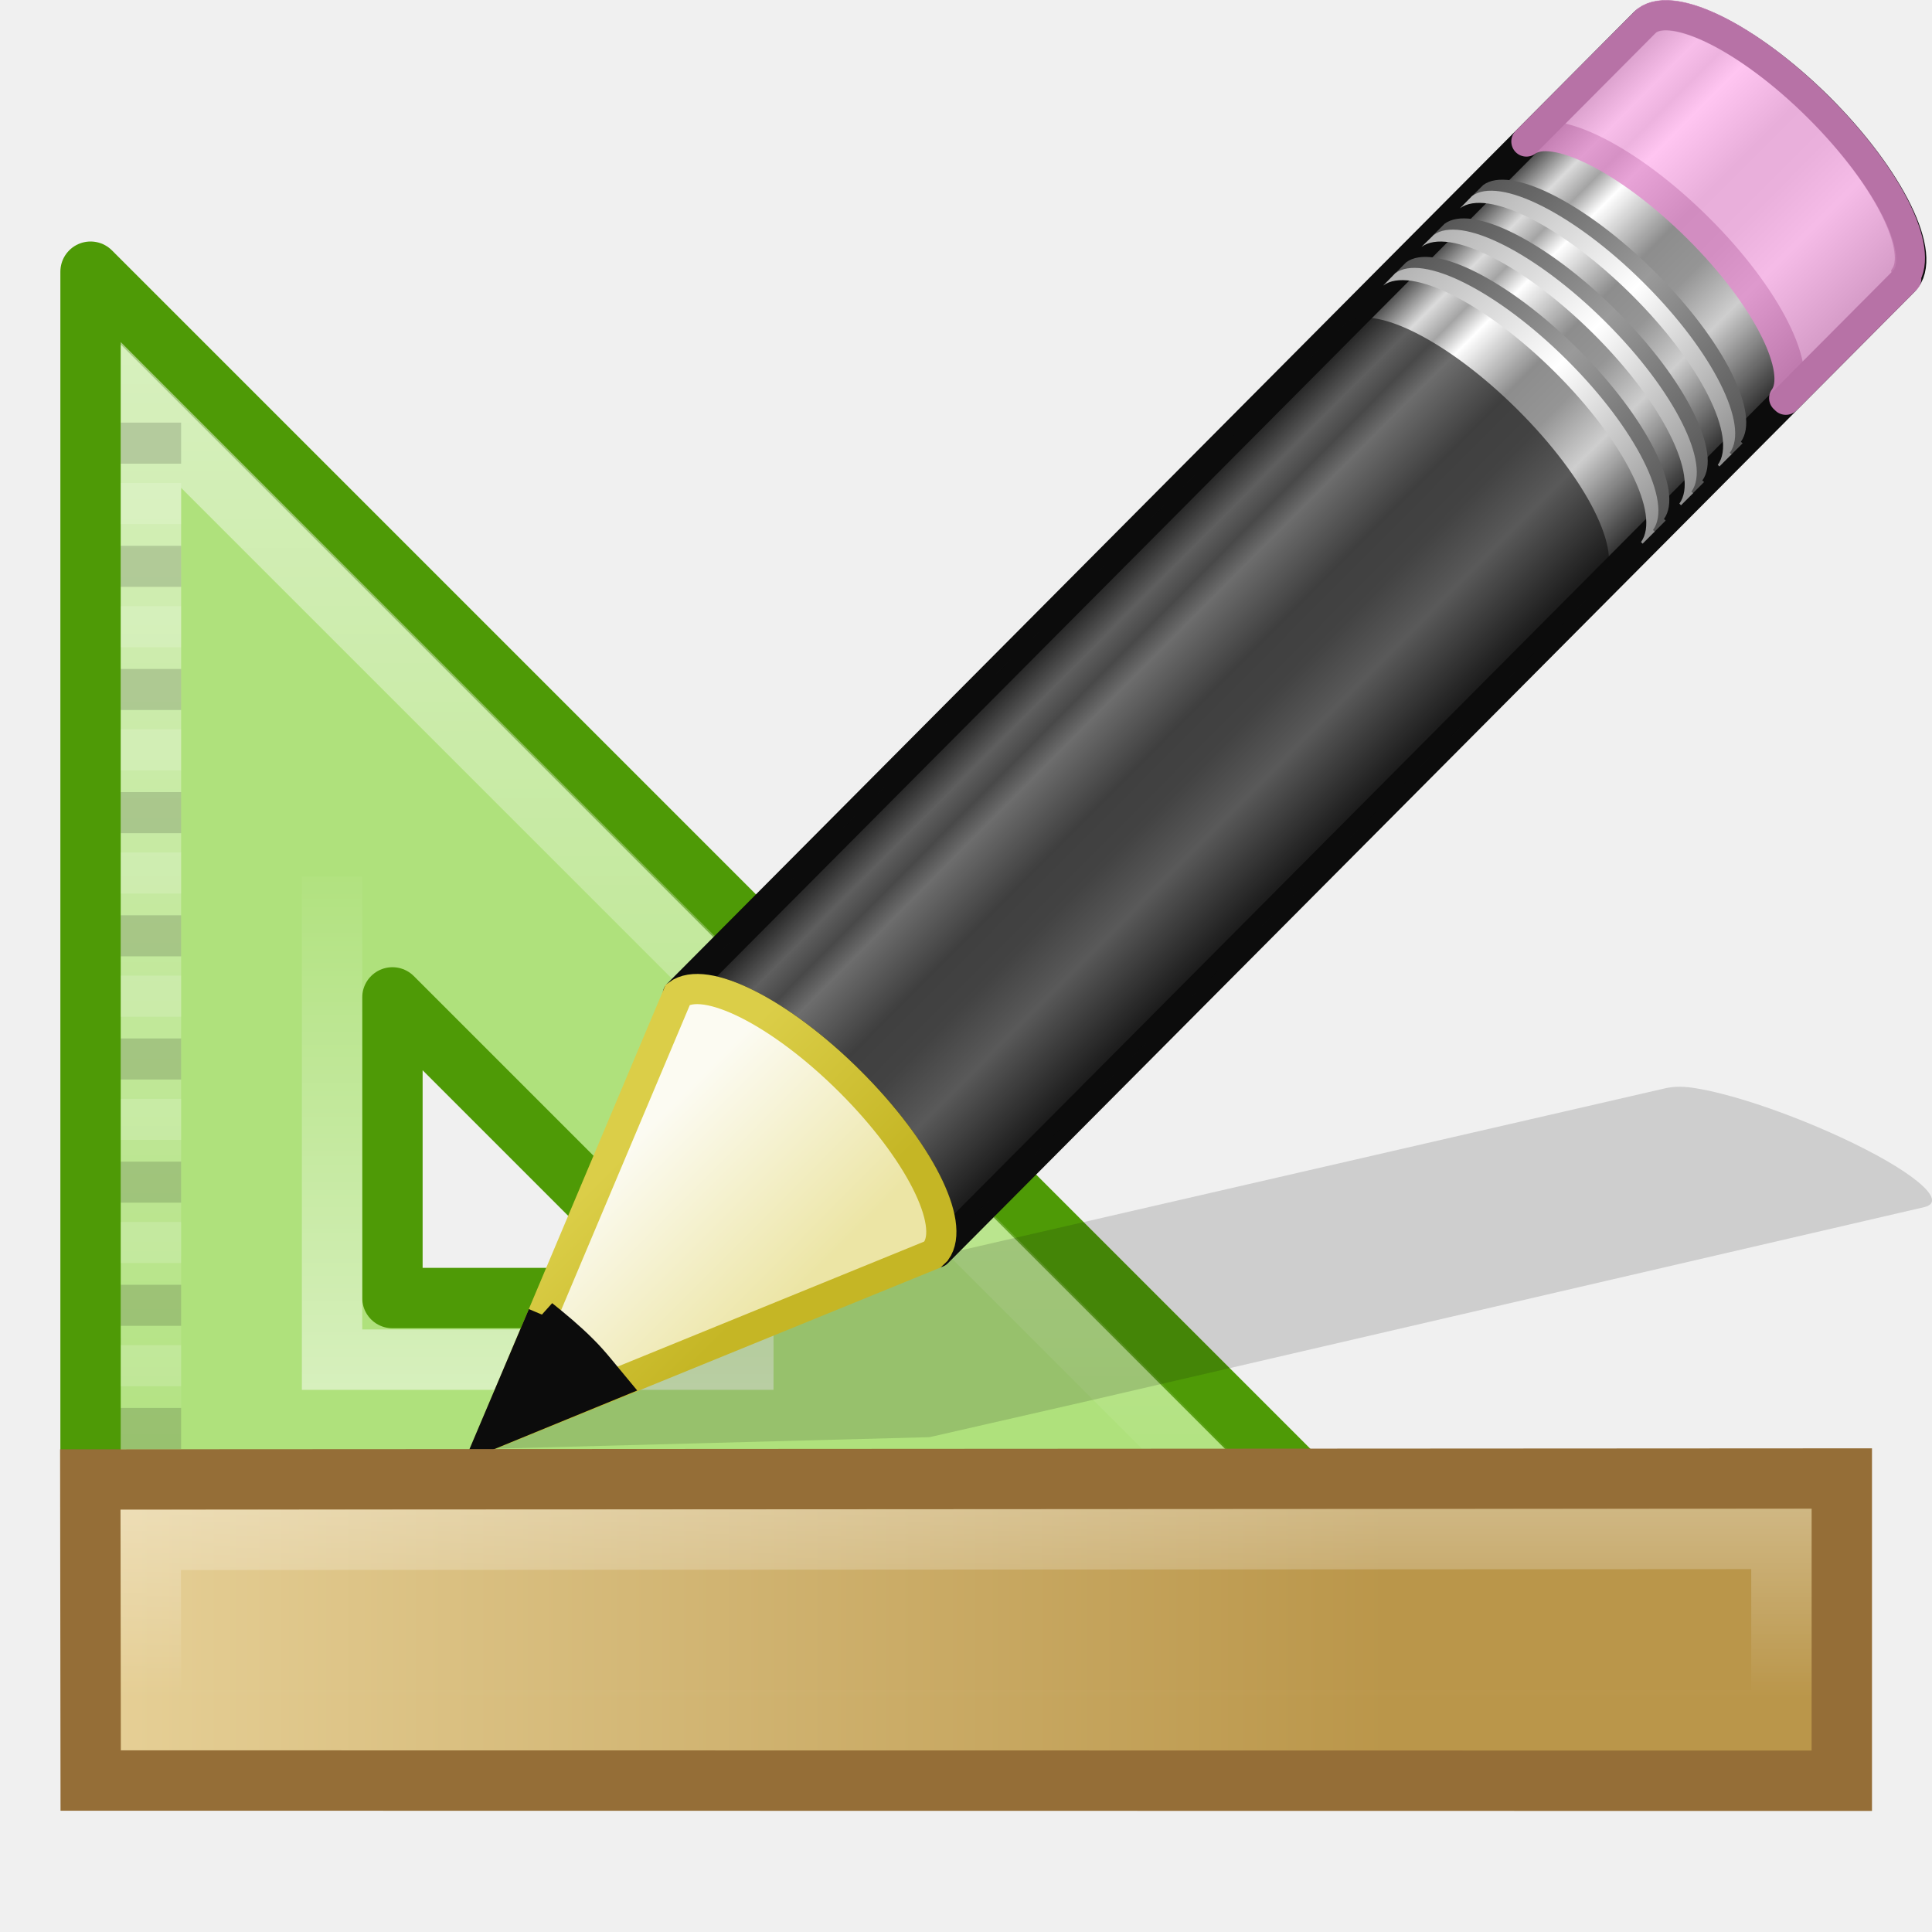
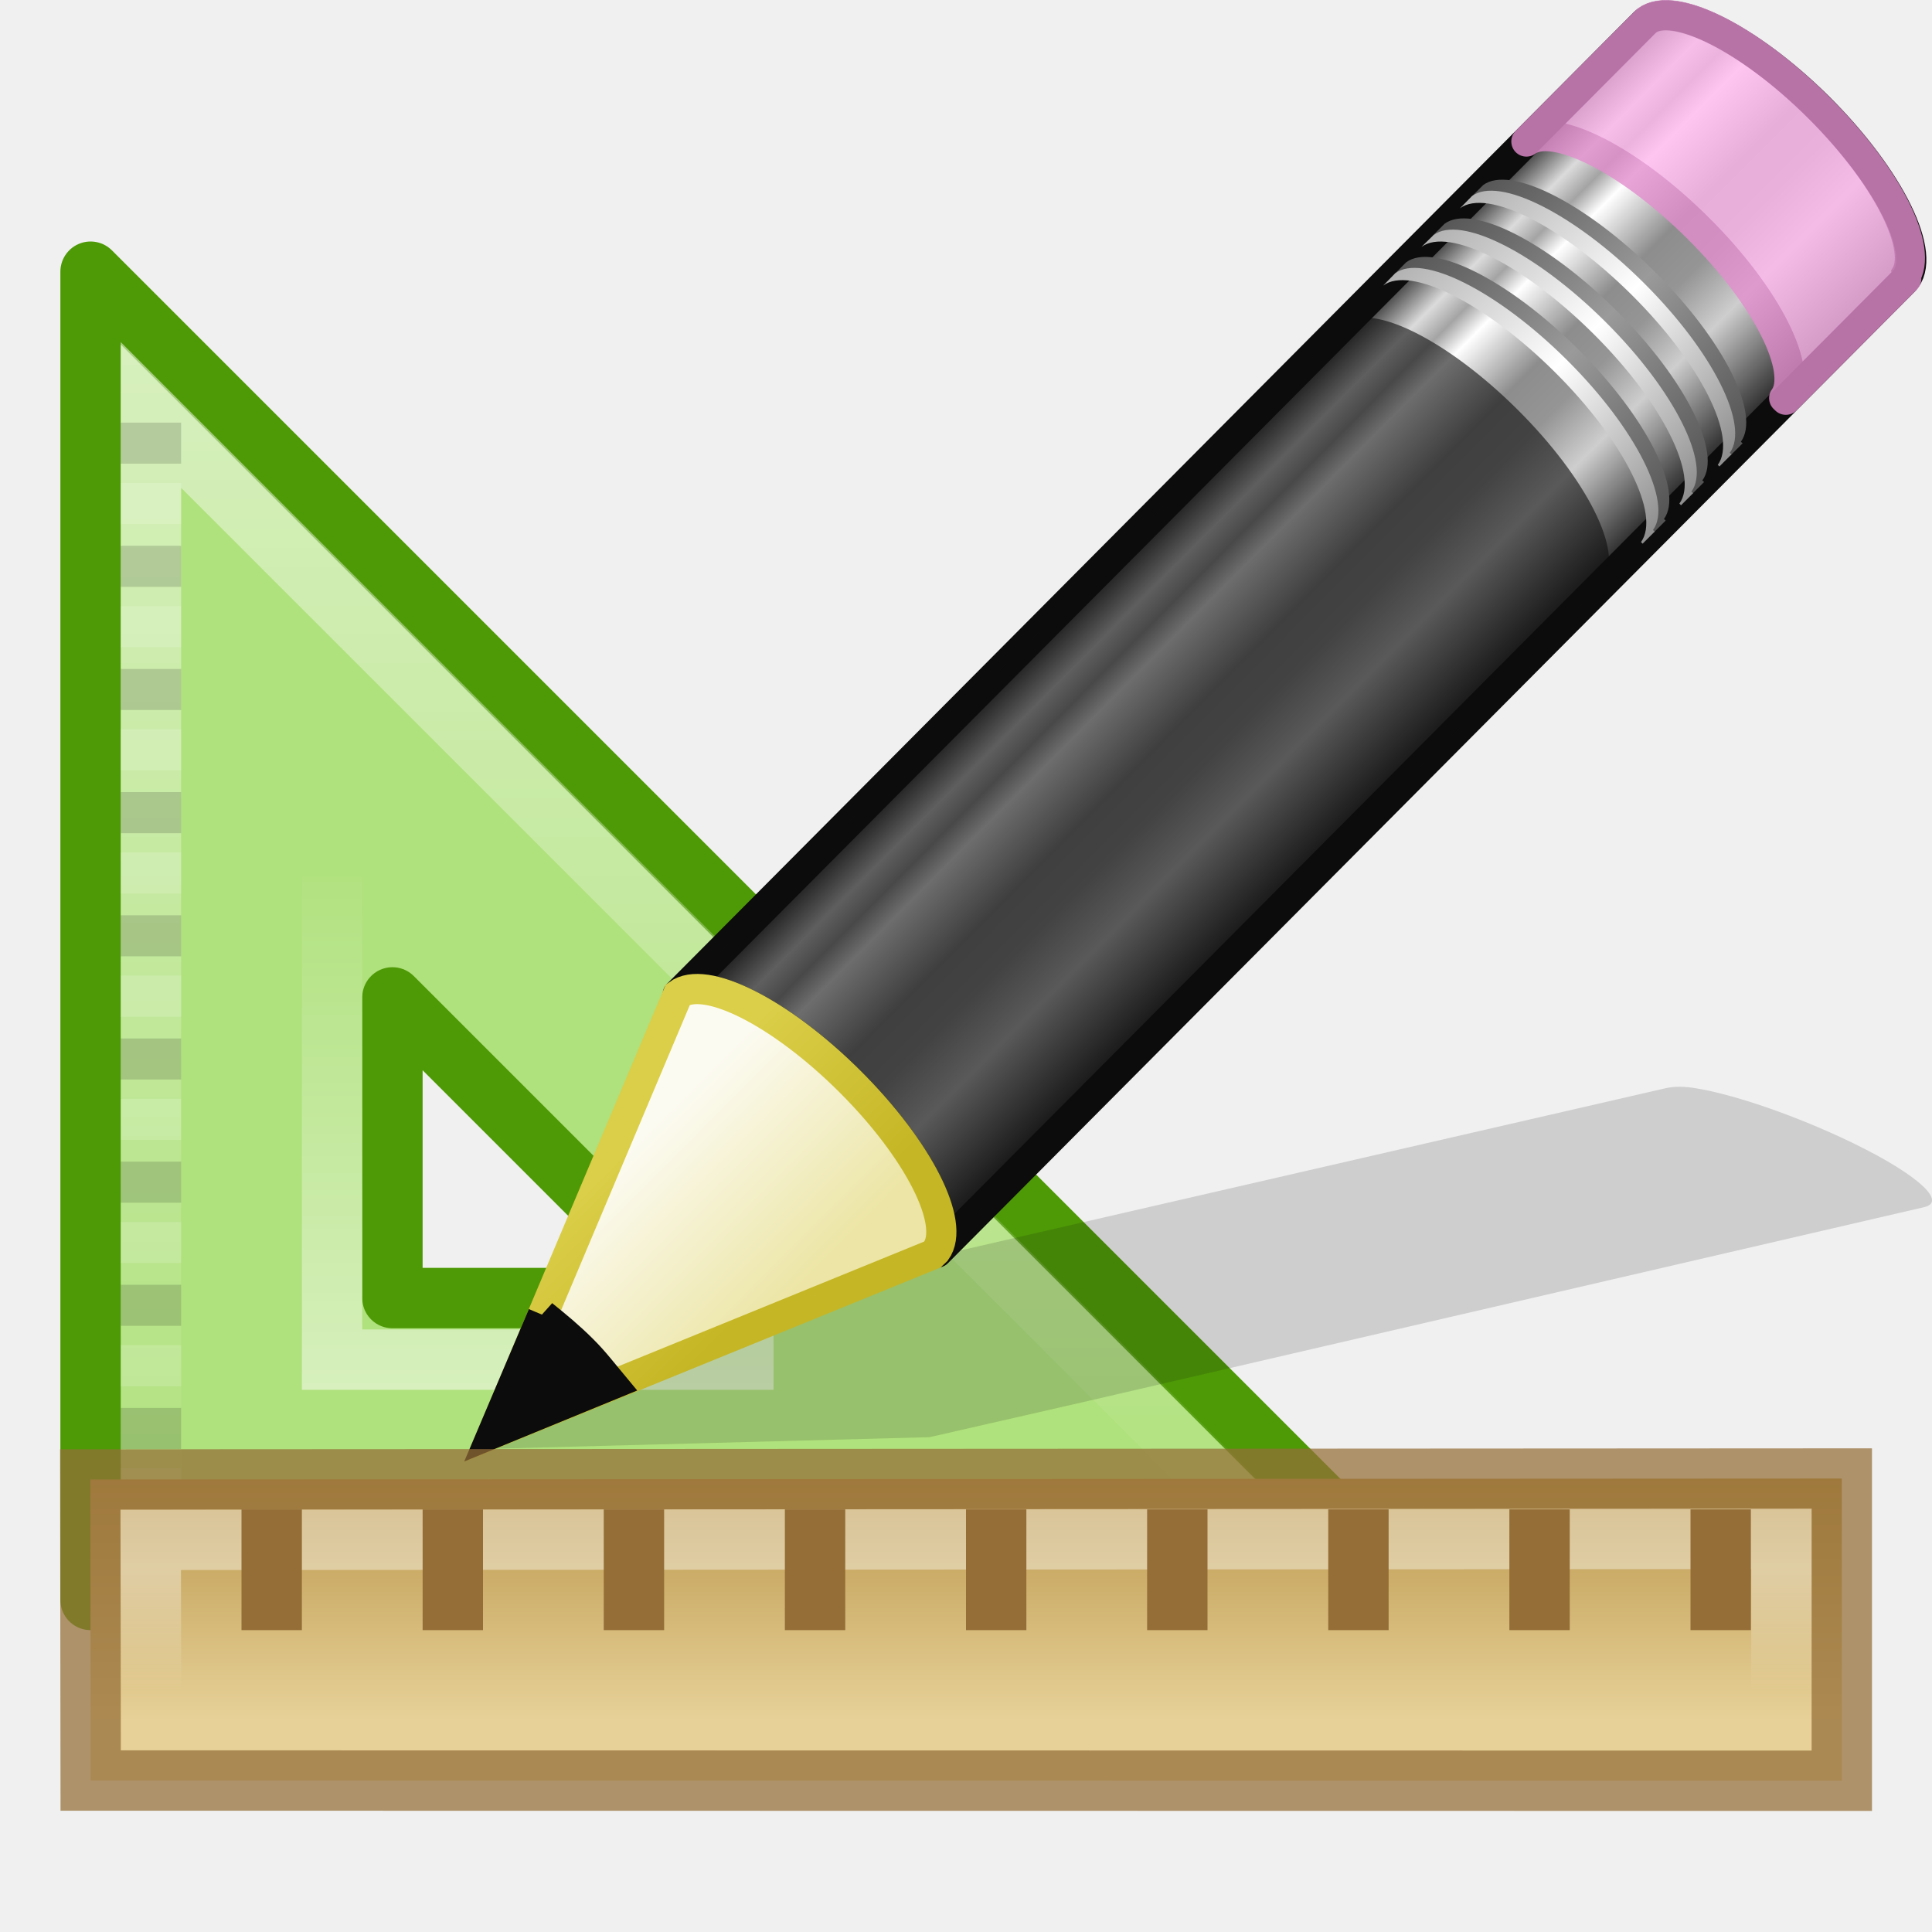
<svg xmlns="http://www.w3.org/2000/svg" xmlns:xlink="http://www.w3.org/1999/xlink" height="32" width="32">
  <linearGradient id="a" gradientTransform="matrix(.65657 -.6598 .73452 .73087 -21.95 5.314)" gradientUnits="userSpaceOnUse" x1="23.576" x2="23.576" y1="25.357" y2="31.211">
    <stop offset="0" stop-color="#181818" />
    <stop offset=".135" stop-color="#dbdbdb" />
    <stop offset=".202" stop-color="#a4a4a4" />
    <stop offset=".27" stop-color="#fff" />
    <stop offset=".447" stop-color="#8d8d8d" />
    <stop offset=".571" stop-color="#959595" />
    <stop offset=".72" stop-color="#cecece" />
    <stop offset="1" stop-color="#181818" />
  </linearGradient>
  <linearGradient id="b" gradientTransform="matrix(.638 -.64114 .85963 .85535 -24.357 1.938)" gradientUnits="userSpaceOnUse" x1="30.038" x2="30.038" xlink:href="#c" y1="24.99" y2="30" />
  <linearGradient id="c">
    <stop offset="0" stop-color="#565656" />
    <stop offset=".5" stop-color="#9a9a9a" />
    <stop offset="1" stop-color="#545454" />
  </linearGradient>
  <linearGradient id="d" gradientTransform="matrix(.638 -.64114 .85963 .85535 -24.54 2.122)" gradientUnits="userSpaceOnUse" x1="30.038" x2="30.038" xlink:href="#e" y1="24.99" y2="30" />
  <linearGradient id="e">
    <stop offset="0" stop-color="#b1b1b1" />
    <stop offset=".5" stop-color="#fff" />
    <stop offset="1" stop-color="#8f8f8f" />
  </linearGradient>
  <linearGradient id="f" gradientTransform="matrix(.638 -.64114 .85963 .85535 -23.722 1.3)" gradientUnits="userSpaceOnUse" x1="30.038" x2="30.038" xlink:href="#c" y1="24.99" y2="30" />
  <linearGradient id="g" gradientTransform="matrix(.638 -.64114 .85963 .85535 -23.905 1.484)" gradientUnits="userSpaceOnUse" x1="30.038" x2="30.038" xlink:href="#e" y1="24.99" y2="30" />
  <linearGradient id="h" gradientTransform="matrix(.638 -.64114 .85963 .85535 -23.084 .66)" gradientUnits="userSpaceOnUse" x1="30.038" x2="30.038" xlink:href="#c" y1="24.99" y2="30" />
  <linearGradient id="i" gradientTransform="matrix(.638 -.64114 .85963 .85535 -23.267 .843)" gradientUnits="userSpaceOnUse" x1="30.038" x2="30.038" xlink:href="#e" y1="24.99" y2="30" />
  <linearGradient id="j" gradientTransform="matrix(.638 -.64114 .85963 .85535 -24.6 2.182)" gradientUnits="userSpaceOnUse" x1="9" x2="9" y1="29.057" y2="26.03">
    <stop offset="0" stop-color="#ece5a5" />
    <stop offset="1" stop-color="#fcfbf2" />
  </linearGradient>
  <linearGradient id="k" gradientTransform="matrix(.56036 .0242 .02416 .55967 -1.392 -1.445)" gradientUnits="userSpaceOnUse" x1="5.518" x2="9.522" y1="37.372" y2="41.392">
    <stop offset="0" stop-color="#dbce48" />
    <stop offset="1" stop-color="#c5b625" />
  </linearGradient>
-   <linearGradient id="l" gradientTransform="matrix(.5 0 0 .875 -172.75 -5.938)" gradientUnits="userSpaceOnUse" x1="385" x2="385" y1="8" y2="33">
+   <linearGradient id="l" gradientTransform="matrix(.5 0 0 .875 -172.75 -5.938)" gradientUnits="userSpaceOnUse" x1="380.35" x2="388.35" y1="32.422" y2="32.422">
    <stop offset="0" stop-color="#e7d198" />
    <stop offset="1" stop-color="#ba964a" />
  </linearGradient>
-   <linearGradient id="m" gradientTransform="matrix(.333 0 0 .864 -108.667 -5.705)" gradientUnits="userSpaceOnUse" x1="391.774" x2="379.774" xlink:href="#n" y1="20.421" y2="20.421" />
+   <linearGradient id="m" gradientTransform="matrix(.333 0 0 .864 -108.667 -5.705)" gradientUnits="userSpaceOnUse" x1="386.162" x2="380.156" xlink:href="#n" y1="19.834" y2="19.833" />
  <linearGradient id="n">
    <stop offset="0" stop-color="#fff" />
    <stop offset="1" stop-color="#fff" stop-opacity="0" />
  </linearGradient>
  <linearGradient id="o" gradientUnits="userSpaceOnUse" x1="8.206" x2="8.206" xlink:href="#n" y1="23.065" y2="14.017" />
  <linearGradient id="p" gradientUnits="userSpaceOnUse" x1="14.87" x2="14.87" xlink:href="#n" y1="5.678" y2="26.036" />
  <path d="m1.5 4.5 22 22h-22zm5 12.02v4.98h4.98z" fill="#81d72c" fill-opacity=".588" fill-rule="evenodd" stroke="#4e9a06" stroke-linejoin="round" />
  <path d="m2.5 6.873v18.627h18.627z" fill="none" opacity=".5" stroke="url(#p)" />
  <path d="m5.5 14.52v8h7.312" fill="none" opacity=".5" stroke="url(#o)" />
  <path d="m2 7h1v.68h-1zm0 2.04h1v.68h-1zm0 2.04h1v.68h-1zm0 2.04h1v.68h-1zm0 2.04h1v.68h-1zm0 2.04h1v.68h-1zm0 2.04h1v.68h-1zm0 2.04h1v.68h-1zm0 2.04h1v.68h-1z" opacity=".15" />
  <path d="m2 8h1v.68h-1zm0 2.04h1v.68h-1zm0 2.04h1v.68h-1zm0 2.04h1v.68h-1zm0 2.04h1v.68h-1zm0 2.04h1v.68h-1zm0 2.04h1v.68h-1zm0 2.04h1v.68h-1zm0 2.04h1v.68h-1z" fill="#fff" opacity=".15" />
  <path d="m20 25v1h-.654v-1zm-1.962 0v1h-.653v-1zm-1.96 0v1h-.655v-1zm-1.963 0v1h-.653v-1zm-1.96 0v1h-.655v-1zm-1.963 0v1h-.652v-1zm-1.96 0v1h-.655v-1zm-1.963 0v1h-.655v-1zm-1.962 0v1h-.654v-1z" opacity=".15" />
  <path d="m19.346 25v1h-.654v-1zm-1.962 0v1h-.653v-1zm-1.96 0v1h-.655v-1zm-1.963 0v1h-.652v-1zm-1.96 0v1h-.654v-1zm-1.962 0v1h-.653v-1zm-1.96 0v1h-.655v-1zm-1.963 0v1h-.656v-1zm-1.96 0v1h-.656v-1z" fill="#fff" opacity=".15" />
  <path d="m4.5 27.5h19" fill="none" opacity=".3" stroke="#85f619" stroke-linecap="square" />
  <path d="m28.036 18.017c-.2-.03-.355-.015-.46.01l-13.85 3.186-2.548.588-.078.014-3.1 2.185 7.396-.196.062-.014 2.565-.586 13.848-3.21c.417-.097-.204-.614-1.393-1.162-.89-.41-1.843-.727-2.44-.815z" fill="#0c0c0c" fill-rule="evenodd" opacity=".15" />
  <path d="m3.996 16.48c.446-.335 1.697.293 2.847 1.437 1.147 1.14 1.75 2.362 1.424 2.813 0 0 .028.025.027.026l16.01-16.088c.406-.41-.225-1.7-1.41-2.88-1.189-1.18-2.484-1.805-2.889-1.398z" fill="url(#a)" stroke="#0c0c0c" stroke-linejoin="round" stroke-width=".5" transform="translate(7.23 -.01)" />
  <path d="m25.282 2.344c.446-.334 1.697.294 2.847 1.438 1.146 1.14 1.75 2.362 1.423 2.813 0 0 .028.025.027.026l1.954-1.962.04-.04c0-.002-.028-.025-.027-.027.327-.45-.277-1.67-1.424-2.812-1.149-1.146-2.399-1.774-2.846-1.44l-.04.04z" fill="#ffb6ed" opacity=".8" stroke="#e28ccd" stroke-linejoin="round" stroke-width=".5" />
  <path d="m11.226 16.47c.446-.335 1.697.293 2.847 1.437 1.147 1.14 1.75 2.362 1.424 2.813 0 0 .028.025.027.026l11.026-11.08.04-.04s-.03-.024-.028-.026c.328-.45-.277-1.672-1.424-2.813-1.15-1.144-2.4-1.772-2.847-1.437l-.04.04z" fill="#0c0c0c" opacity=".6" />
  <path d="m15.862 4.555c.446-.334 1.697.293 2.847 1.437 1.146 1.142 1.75 2.363 1.423 2.813 0 .002.028.025.027.027l.2-.2c0-.002-.03-.025-.028-.027.327-.45-.277-1.672-1.424-2.813-1.15-1.144-2.4-1.772-2.847-1.437z" fill="url(#b)" transform="translate(7.23 -.01)" />
  <path d="m15.68 4.74c.445-.336 1.696.292 2.846 1.436 1.147 1.14 1.75 2.363 1.424 2.813 0 0 .028.024.027.026l.2-.2c0-.002-.03-.026-.027-.027.327-.452-.278-1.673-1.425-2.814-1.15-1.144-2.4-1.772-2.847-1.437z" fill="url(#d)" transform="translate(7.23 -.01)" />
  <path d="m16.497 3.917c.446-.334 1.697.293 2.847 1.437 1.147 1.142 1.75 2.363 1.424 2.813 0 .002.028.025.027.027l.2-.2c0-.002-.03-.025-.028-.027.327-.45-.277-1.672-1.424-2.813-1.15-1.144-2.4-1.772-2.847-1.437z" fill="url(#f)" transform="translate(7.23 -.01)" />
  <path d="m16.314 4.1c.446-.334 1.697.294 2.847 1.438 1.148 1.14 1.752 2.363 1.425 2.813 0 .003.028.026.027.028l.2-.2c0-.002-.03-.026-.027-.027.327-.45-.278-1.67-1.425-2.812-1.15-1.144-2.4-1.772-2.847-1.437z" fill="url(#g)" transform="translate(7.23 -.01)" />
  <path d="m17.135 3.276c.446-.334 1.697.293 2.847 1.437 1.147 1.142 1.75 2.363 1.424 2.813 0 .002.028.025.027.027l.2-.2c0-.002-.03-.025-.028-.027.327-.45-.277-1.672-1.424-2.813-1.15-1.144-2.4-1.772-2.846-1.437z" fill="url(#h)" transform="translate(7.23 -.01)" />
  <path d="m16.952 3.46c.446-.335 1.697.293 2.847 1.437 1.146 1.14 1.75 2.362 1.423 2.813 0 0 .028.025.027.026l.2-.2c0-.002-.03-.025-.027-.027.327-.45-.278-1.672-1.425-2.813-1.15-1.145-2.4-1.772-2.847-1.438z" fill="url(#i)" transform="translate(7.23 -.01)" />
  <path d="m.928 23.76 7.283-2.97.063-.06c.327-.452-.285-1.673-1.432-2.814-1.15-1.144-2.398-1.77-2.844-1.434z" fill="url(#j)" fill-rule="evenodd" stroke="url(#k)" stroke-width=".5" transform="translate(7.23 -.01)" />
  <path d="m8.99 21.78-.833 1.964 1.987-.815c-.16-.192-.306-.385-.498-.575-.22-.22-.436-.397-.657-.575z" fill="#0c0c0c" fill-rule="evenodd" stroke="#0c0c0c" stroke-width=".5" />
-   <path d="m16.434 1.433 4.986-.006.016 29.01h-5.006z" fill="url(#l)" stroke="#956e37" transform="matrix(0 -1 1 0 .069 45.925)" />
+   <path d="m16.434 1.433 4.986-.006.016 29.01h-5.006z" fill="url(#l)" stroke="#956e37" stroke-opacity=".725" transform="matrix(0 -1 1 0 .069 45.925)" />
  <path d="m17.434 2.433 2.986-.006.016 27.01h-3.006z" fill="none" opacity=".4" stroke="url(#m)" transform="matrix(0 -1 1 0 .069 45.925)" />
+   <g fill="#956e37">
+     <path d="m7 25h1v2h-1z" />
+     <path d="m10 25h1v2h-1z" />
+     <path d="m13 25h1v2h-1z" />
+     <path d="m16 25h1v2h-1z" />
+     <path d="m19 25h1v2h-1z" />
+     <path d="m22 25h1v2h-1z" />
+     <path d="m25 25h1v2h-1z" />
+     <path d="m28 25h1v2h-1z" />
+     <path d="m4 25h1v2h-1z" />
+   </g>
</svg>
